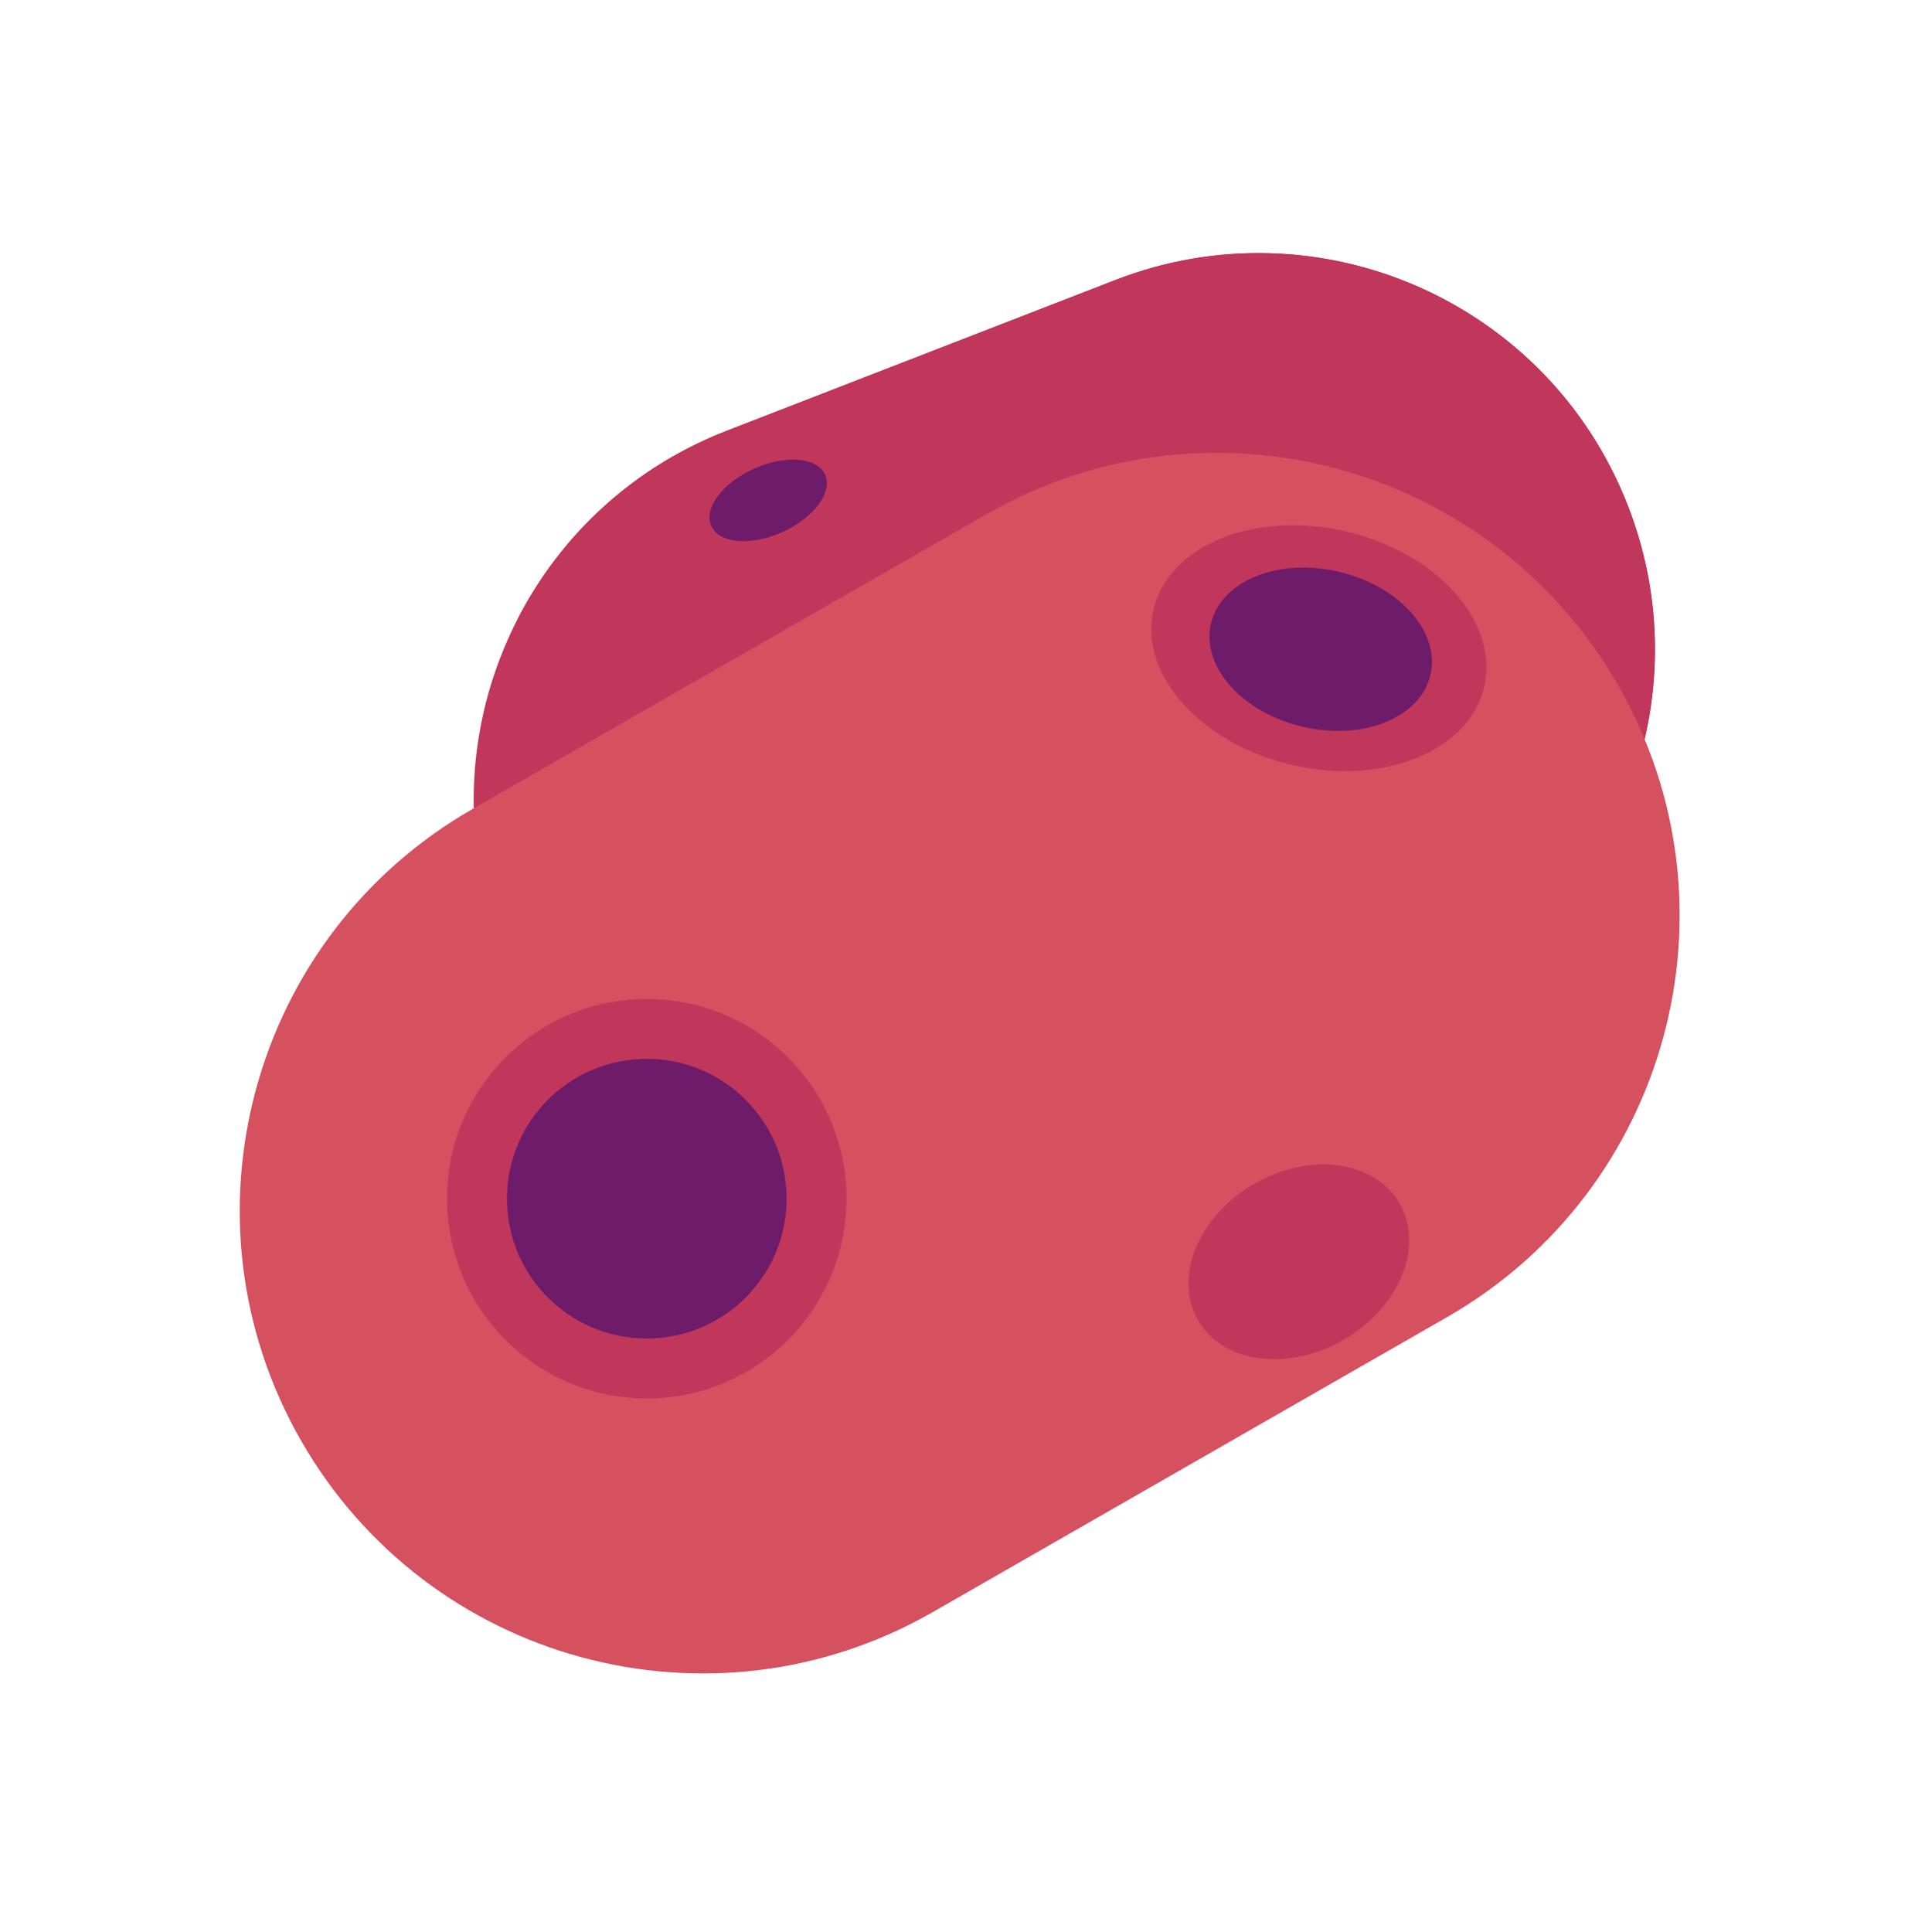
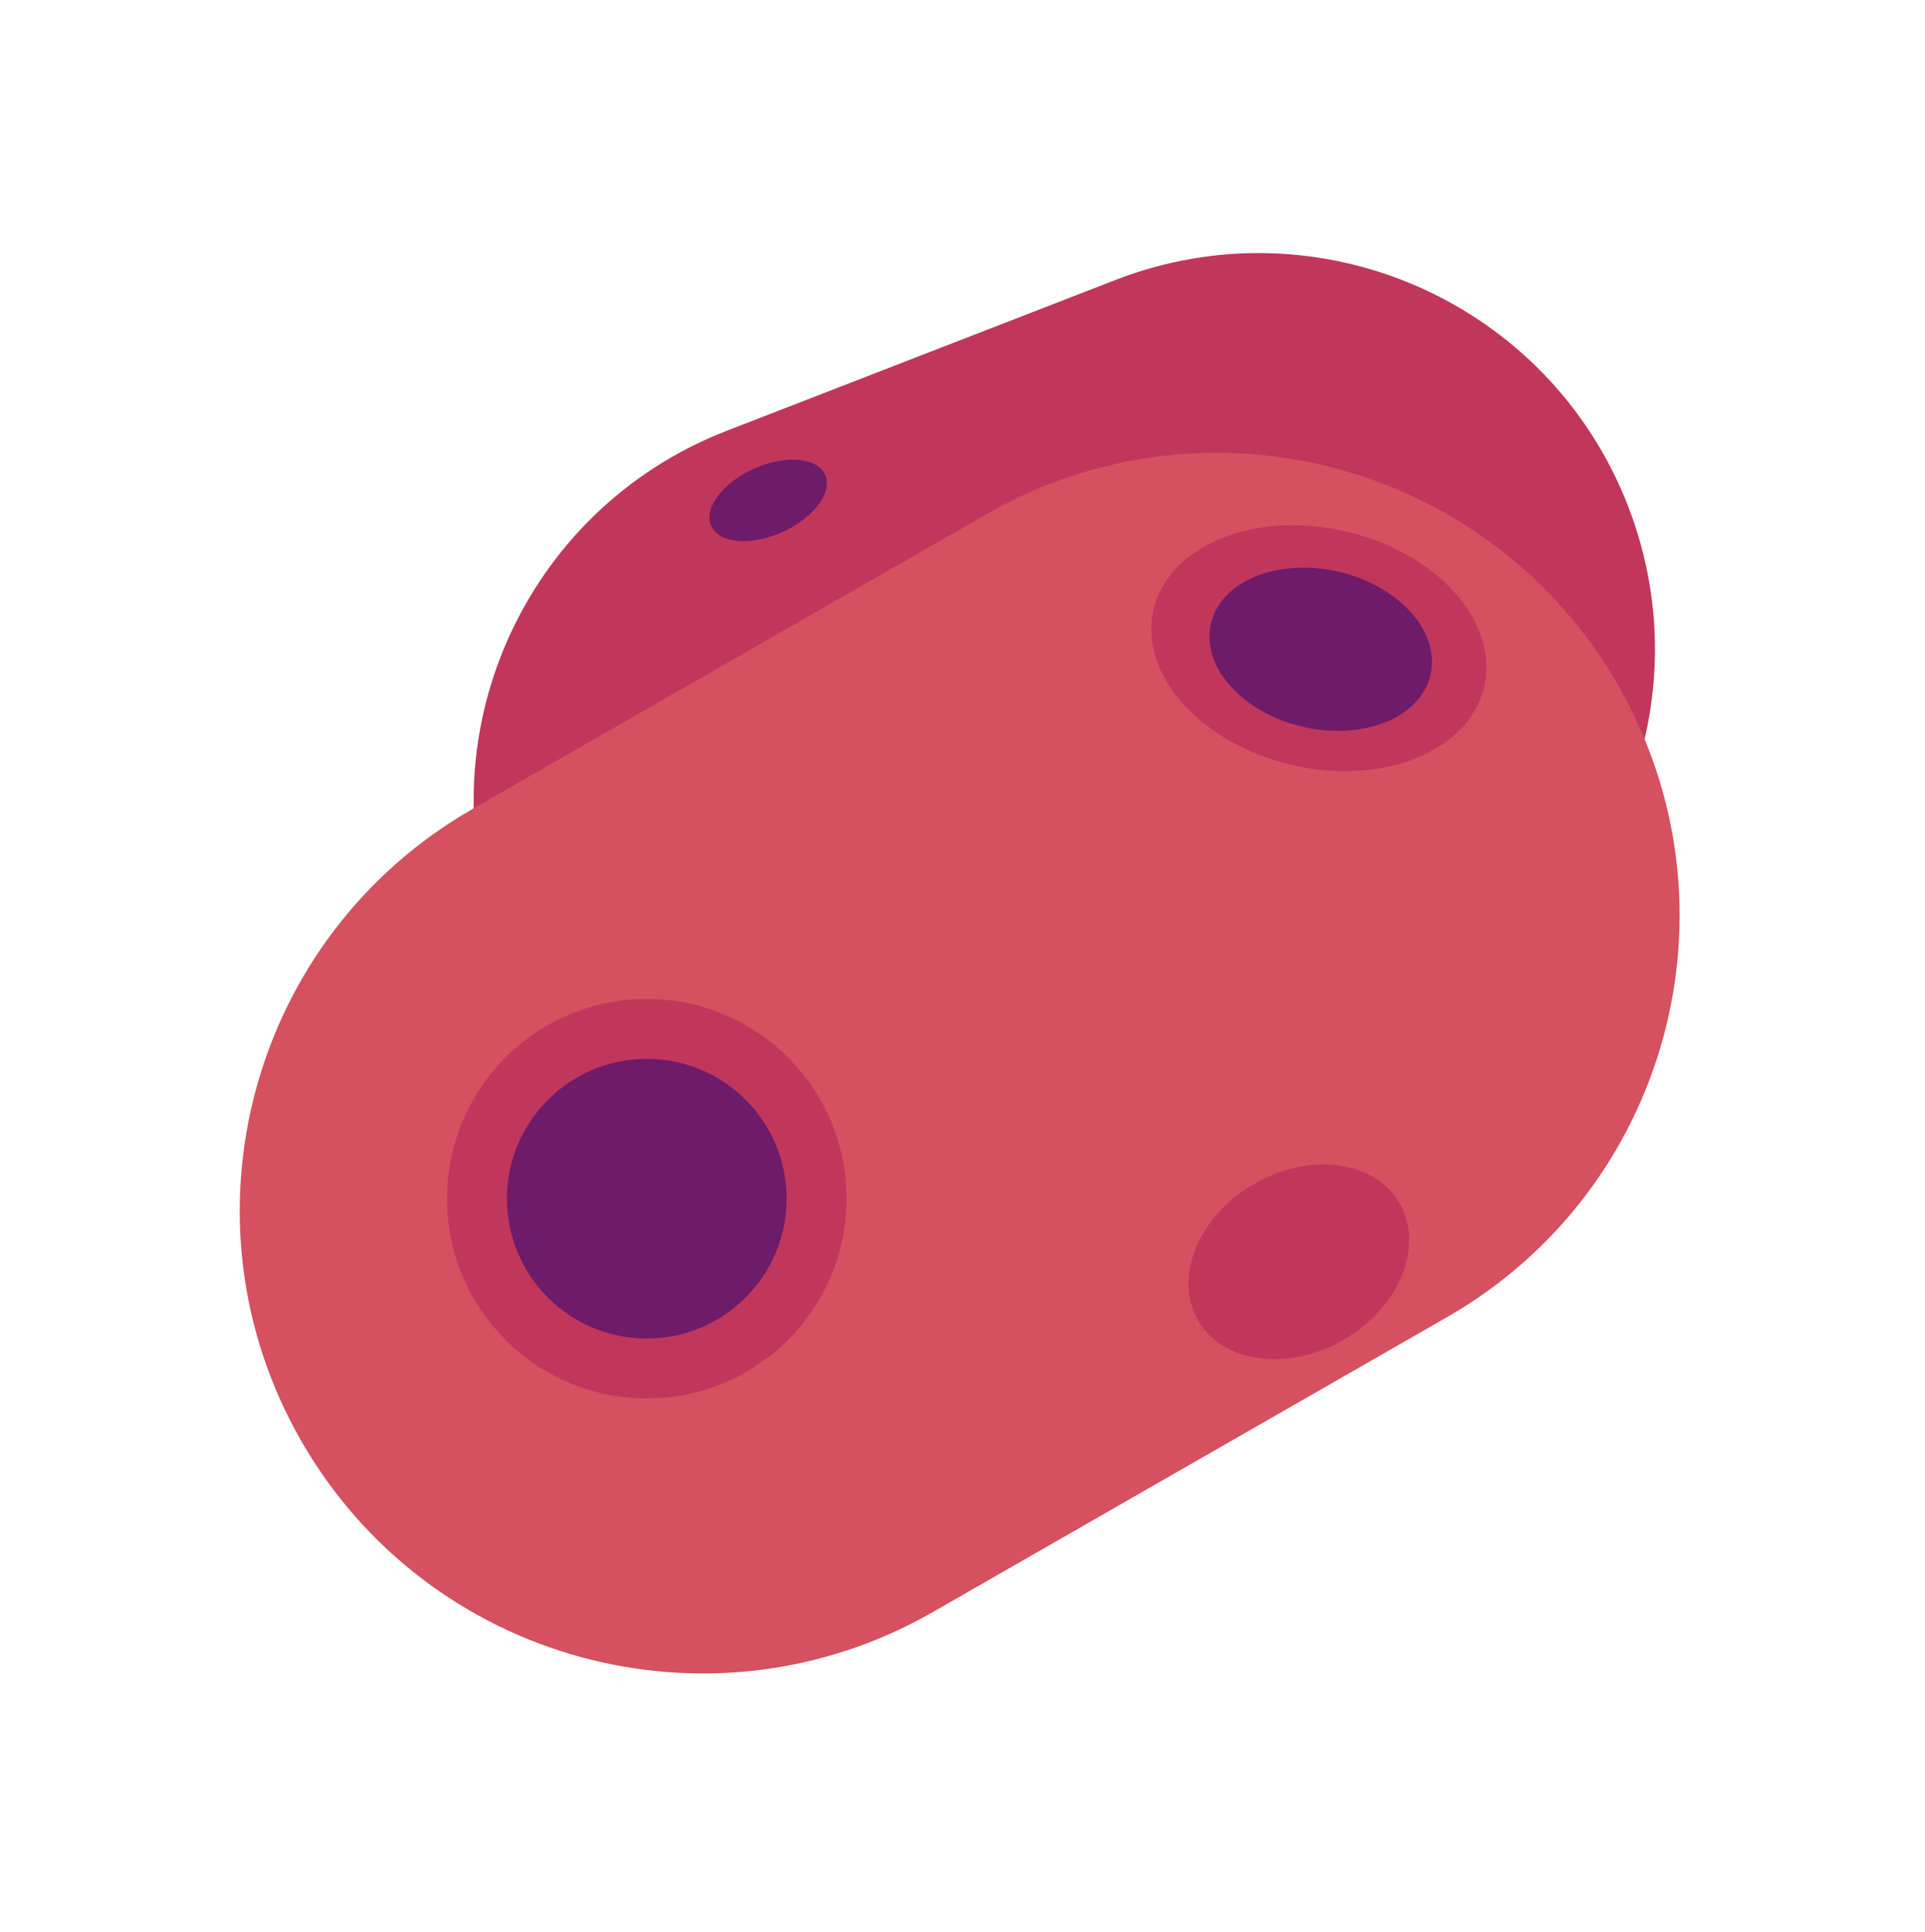
<svg xmlns="http://www.w3.org/2000/svg" width="289" height="290" viewBox="0 0 289 290" fill="none">
  <path d="M244.482 75.996C256.367 106.633 241.166 141.103 210.529 152.988L152.16 175.632C121.523 187.517 87.053 172.316 75.168 141.679C63.283 111.043 78.484 76.573 109.12 64.688L167.49 42.044C198.126 30.159 232.597 45.36 244.482 75.996Z" fill="#C1375C" />
-   <path d="M232.986 137.626C247.709 121.464 252.926 97.763 244.482 75.996C232.597 45.36 198.126 30.159 167.49 42.044L109.12 64.688C94.954 70.183 84.1 80.508 77.686 93.049C83.685 86.463 91.261 81.129 100.132 77.688L158.49 55.044C189.126 43.159 223.608 58.36 235.493 88.996C241.882 105.467 240.443 123.045 232.986 137.626Z" fill="#C1375C" />
  <path d="M127.808 70.482C129.54 74.324 125.346 79.964 118.44 83.079C111.533 86.193 104.53 85.603 102.797 81.76C101.064 77.918 105.259 72.278 112.165 69.163C119.071 66.049 126.075 66.639 127.808 70.482Z" fill="#C1375C" />
  <path d="M123.904 71.281C125.089 73.908 122.221 77.764 117.499 79.893C112.778 82.022 107.989 81.619 106.805 78.992C105.62 76.365 108.488 72.509 113.209 70.38C117.931 68.25 122.719 68.654 123.904 71.281Z" fill="#6E1B69" />
  <path d="M243.004 102.929C262.101 136.225 250.589 178.698 217.292 197.794L140.088 242.072C106.792 261.168 64.319 249.656 45.223 216.359C26.127 183.063 37.639 140.59 70.935 121.494L148.139 77.216C181.436 58.12 223.908 69.632 243.004 102.929Z" fill="#D55160" />
  <path d="M127.124 180C127.124 196.569 113.693 210 97.124 210C80.555 210 67.124 196.569 67.124 180C67.124 163.431 80.555 150 97.124 150C113.693 150 127.124 163.431 127.124 180Z" fill="#C1375C" />
  <path d="M118.124 180C118.124 191.598 108.722 201 97.124 201C85.526 201 76.124 191.598 76.124 180C76.124 168.402 85.526 159 97.124 159C108.722 159 118.124 168.402 118.124 180Z" fill="#6E1B69" />
  <path d="M210.154 180.656C213.916 187.093 210.2 196.265 201.855 201.141C193.511 206.017 183.696 204.751 179.935 198.314C176.173 191.876 179.889 182.705 188.234 177.829C196.578 172.953 206.393 174.219 210.154 180.656Z" fill="#C1375C" />
  <path d="M222.883 103.139C220.619 112.819 207.668 118.067 193.954 114.861C180.241 111.654 170.959 101.207 173.223 91.527C175.486 81.847 188.438 76.6 202.151 79.806C215.865 83.013 225.146 93.459 222.883 103.139Z" fill="#C1375C" />
  <path d="M214.815 101.346C213.312 107.773 204.714 111.257 195.609 109.128C186.505 106.999 180.342 100.063 181.845 93.636C183.348 87.21 191.947 83.726 201.051 85.855C210.156 87.984 216.318 94.919 214.815 101.346Z" fill="#6E1B69" />
</svg>
